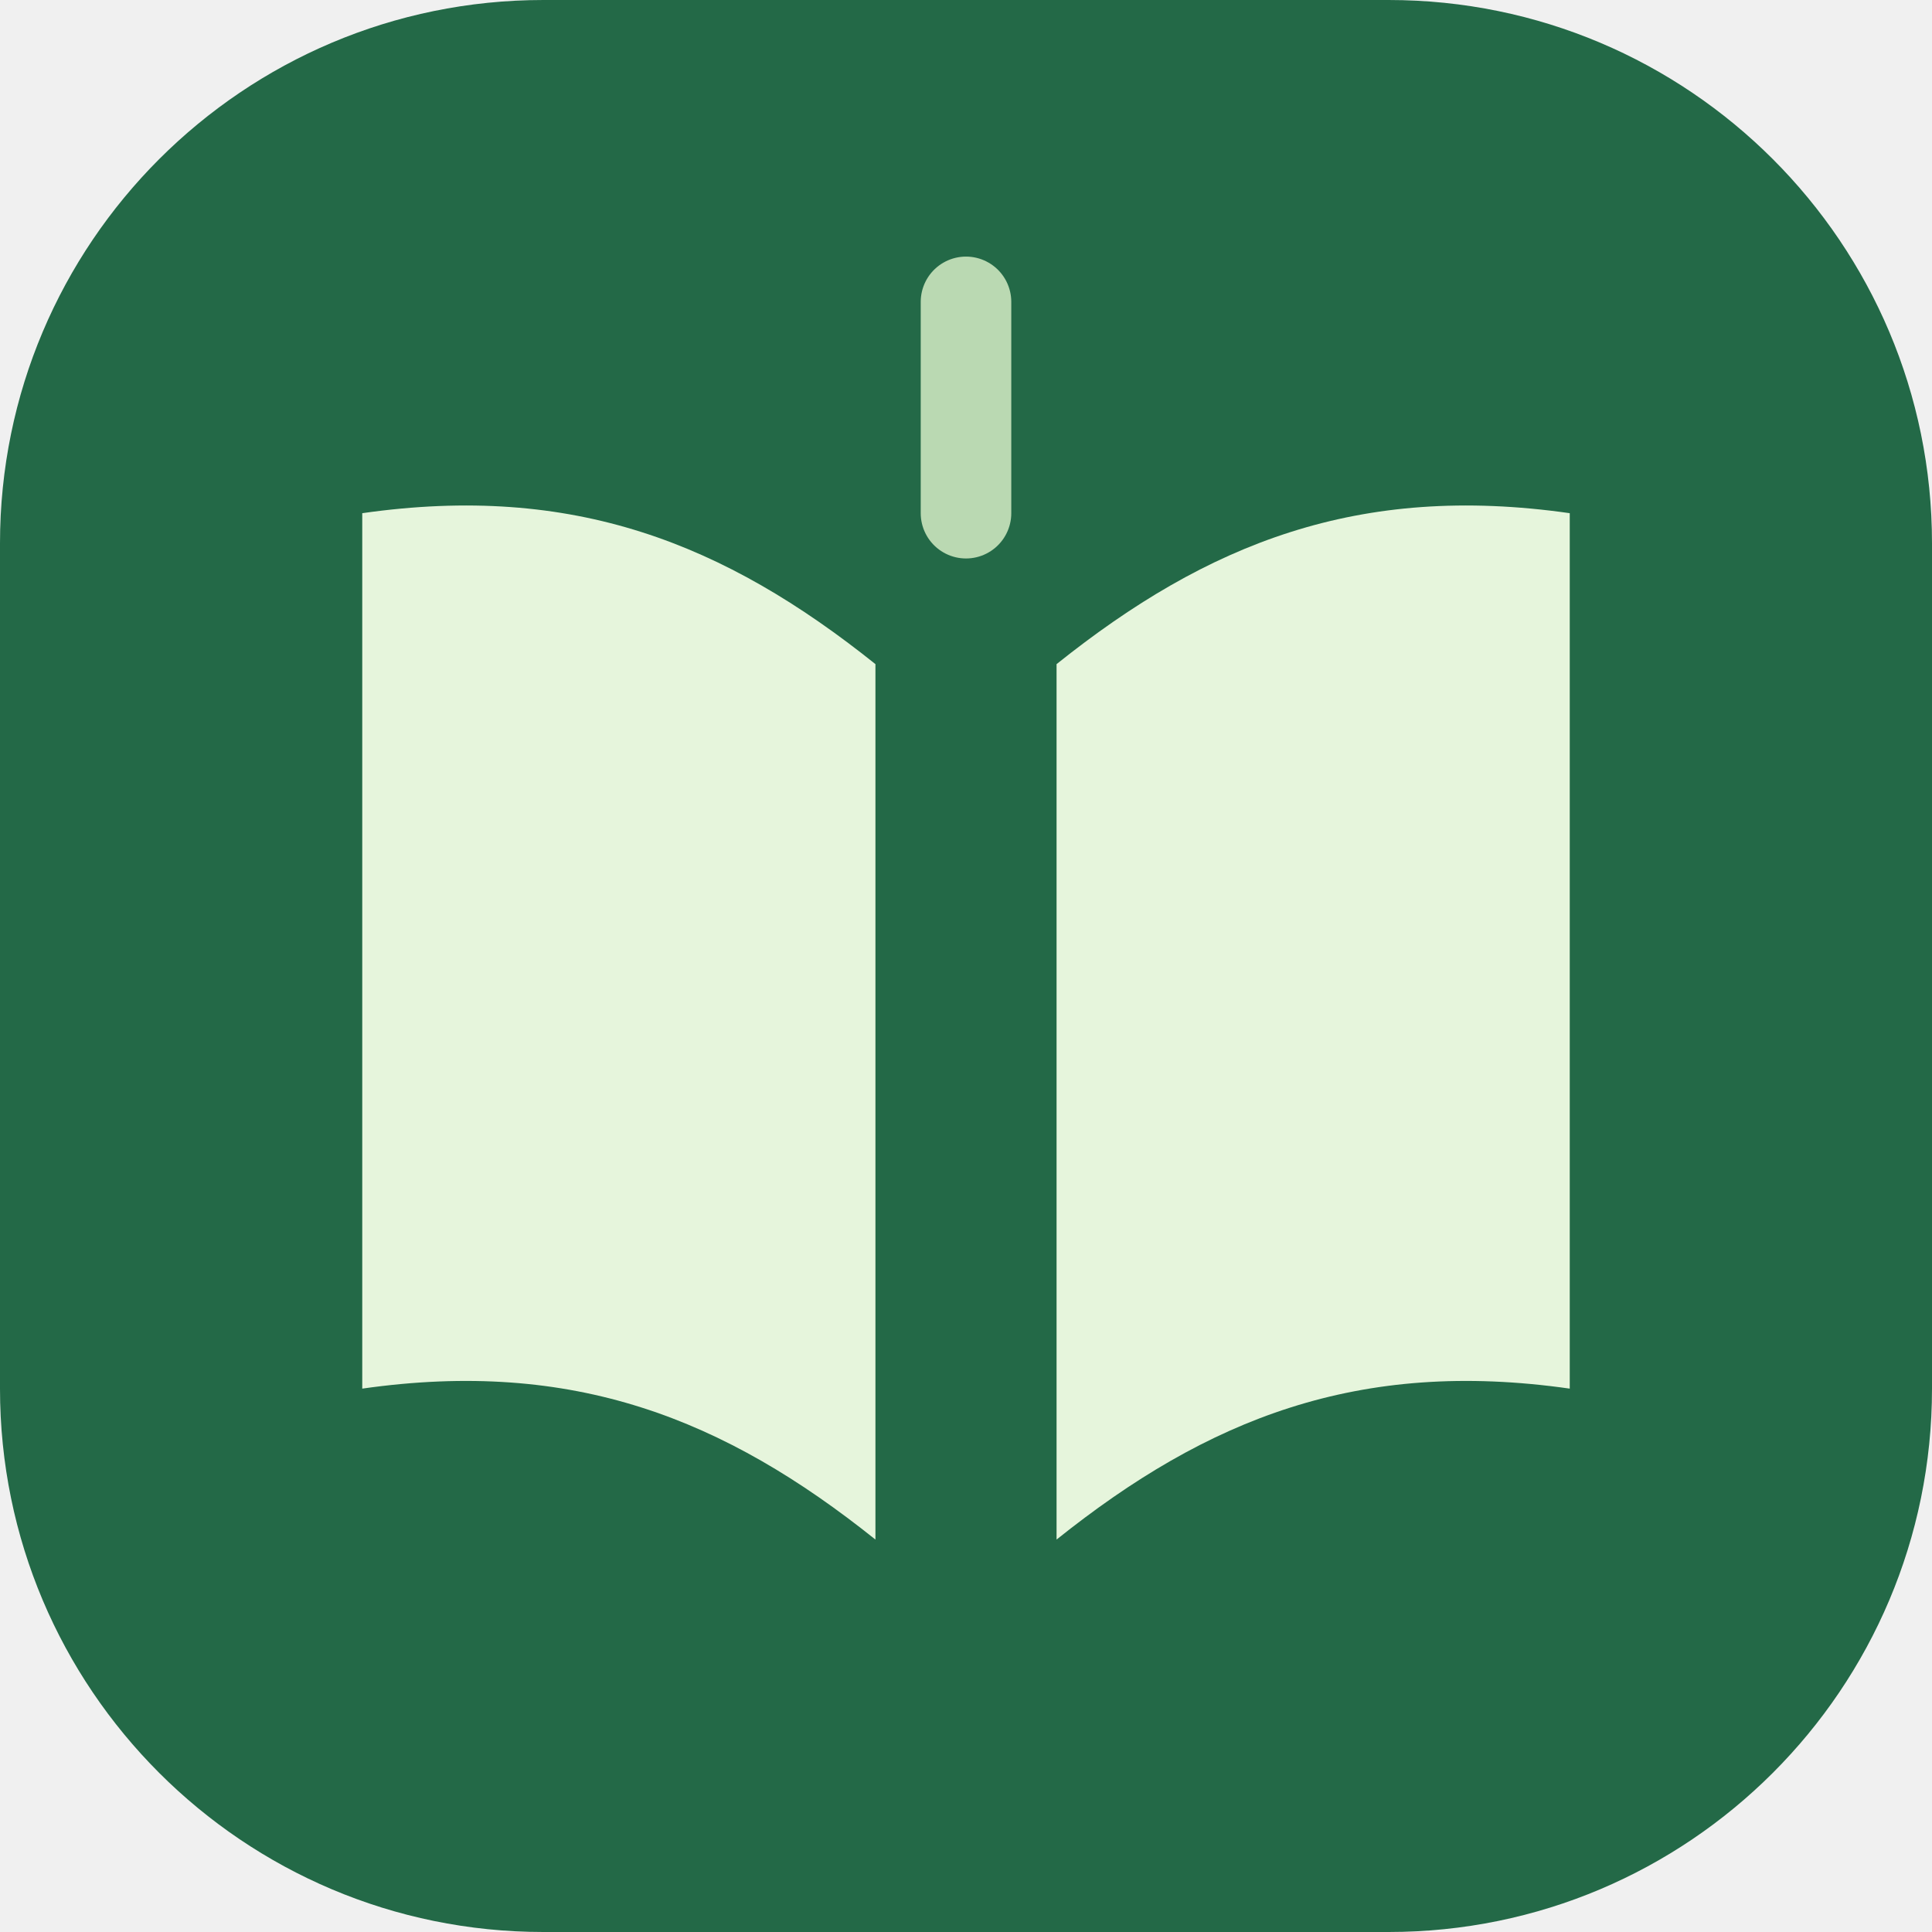
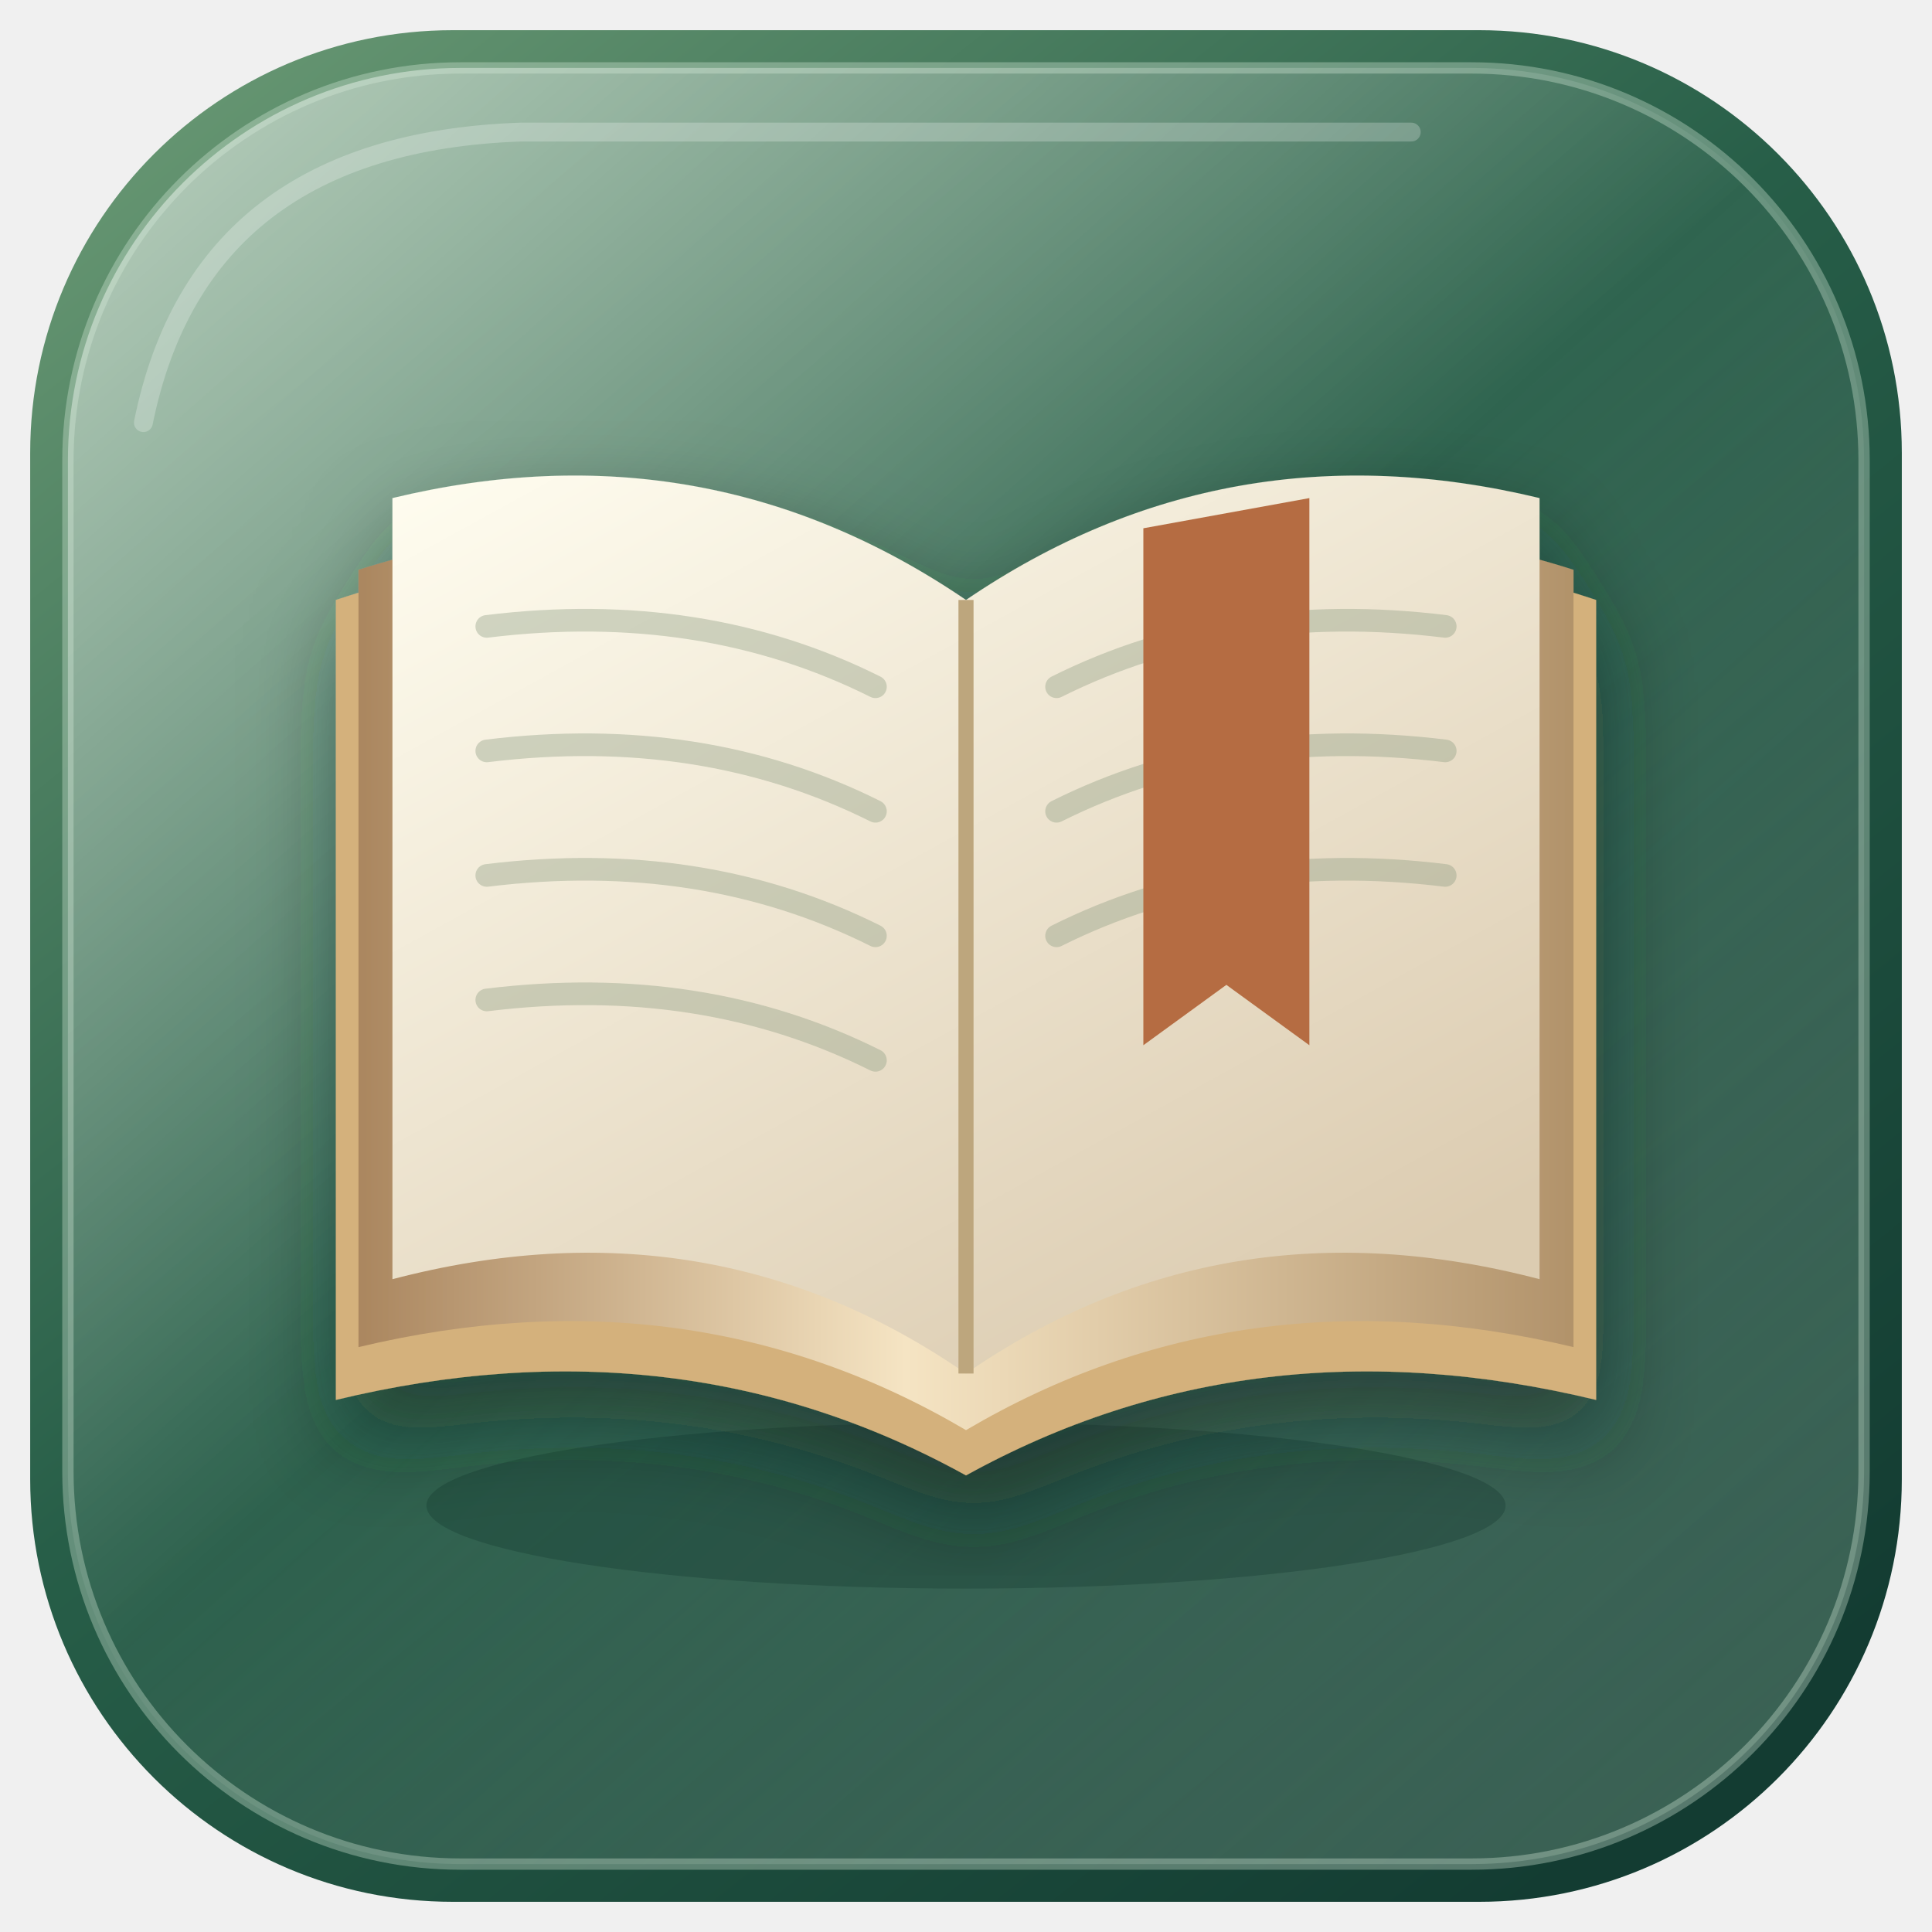
- <svg xmlns="http://www.w3.org/2000/svg" viewBox="0 0 64 64">
-   <rect width="64" height="64" rx="18" fill="#236947" />
-   <path d="M12 17c7-1 12 1 17 5v29c-5-4-10-6-17-5V17Zm40 0c-7-1-12 1-17 5v29c5-4 10-6 17-5V17Z" fill="#e6f5dc" />
-   <path d="M32 10v7" stroke="#bad9b2" stroke-width="3" stroke-linecap="round" />
+ <svg xmlns="http://www.w3.org/2000/svg" width="512" height="512" viewBox="0 0 512 512" role="img" aria-label="Sela Reader">
+   <defs>
+     <linearGradient id="room" x2=".8" y2="1">
+       <stop stop-color="#6e9d77" />
+       <stop offset=".5" stop-color="#275e48" />
+       <stop offset="1" stop-color="#133c32" />
+     </linearGradient>
+     <linearGradient id="glass" x2=".9" y2="1">
+       <stop stop-color="#fff" stop-opacity=".55" />
+       <stop offset=".5" stop-color="#fff" stop-opacity=".04" />
+       <stop offset="1" stop-color="#b3d6bd" stop-opacity=".25" />
+     </linearGradient>
+     <linearGradient id="page" x2=".7" y2="1">
+       <stop stop-color="#fffdf0" />
+       <stop offset="1" stop-color="#dcccb1" />
+     </linearGradient>
+     <linearGradient id="edge">
+       <stop stop-color="#ab8760" />
+       <stop offset=".45" stop-color="#f5e4c3" />
+       <stop offset="1" stop-color="#b2936b" />
+     </linearGradient>
+     <filter id="shadow">
+       <feDropShadow dy="12" stdDeviation="12" flood-color="#082c21" flood-opacity=".5" />
+     </filter>
+   </defs>
+   <rect x="8" y="8" width="496" height="496" rx="112" fill="url(#room)" />
+   <rect x="18" y="18" width="476" height="476" rx="104" fill="url(#glass)" stroke="#d6ead9" stroke-opacity=".35" stroke-width="3" />
+   <ellipse cx="256" cy="399" rx="143" ry="22" fill="#092d23" opacity=".25" />
+   <g filter="url(#shadow)">
+     <path d="M89 159q90-30 167 12 77-42 167-12v212q-91-22-167 20-76-42-167-20Z" fill="#d4b17c" />
+     <path d="M95 151q89-28 161 17 73-45 161-17v206q-88-21-161 22-73-43-161-22Z" fill="url(#edge)" />
+     <path d="M104 132q83-20 152 27 69-47 152-27v207q-84-22-152 25-68-47-152-25Z" fill="url(#page)" />
+     <path d="M256 159v205" stroke="#bda67d" stroke-width="4" />
+     <path d="M129 166q57-7 103 16m-103 17q57-7 103 16m-103 17q57-7 103 16m-103 17q57-7 103 16M280 182q46-23 103-16m-103 49q46-23 103-16m-103 49q46-23 103-16" fill="none" stroke="#8d9b83" stroke-opacity=".38" stroke-width="6" stroke-linecap="round" />
+     <path d="M347 132v145l-22-16-22 16V140Z" fill="#b56c42" />
+   </g>
+   <path d="M38 112q15-74 100-77h236" fill="none" stroke="#fff" stroke-opacity=".24" stroke-width="5" stroke-linecap="round" />
</svg>
